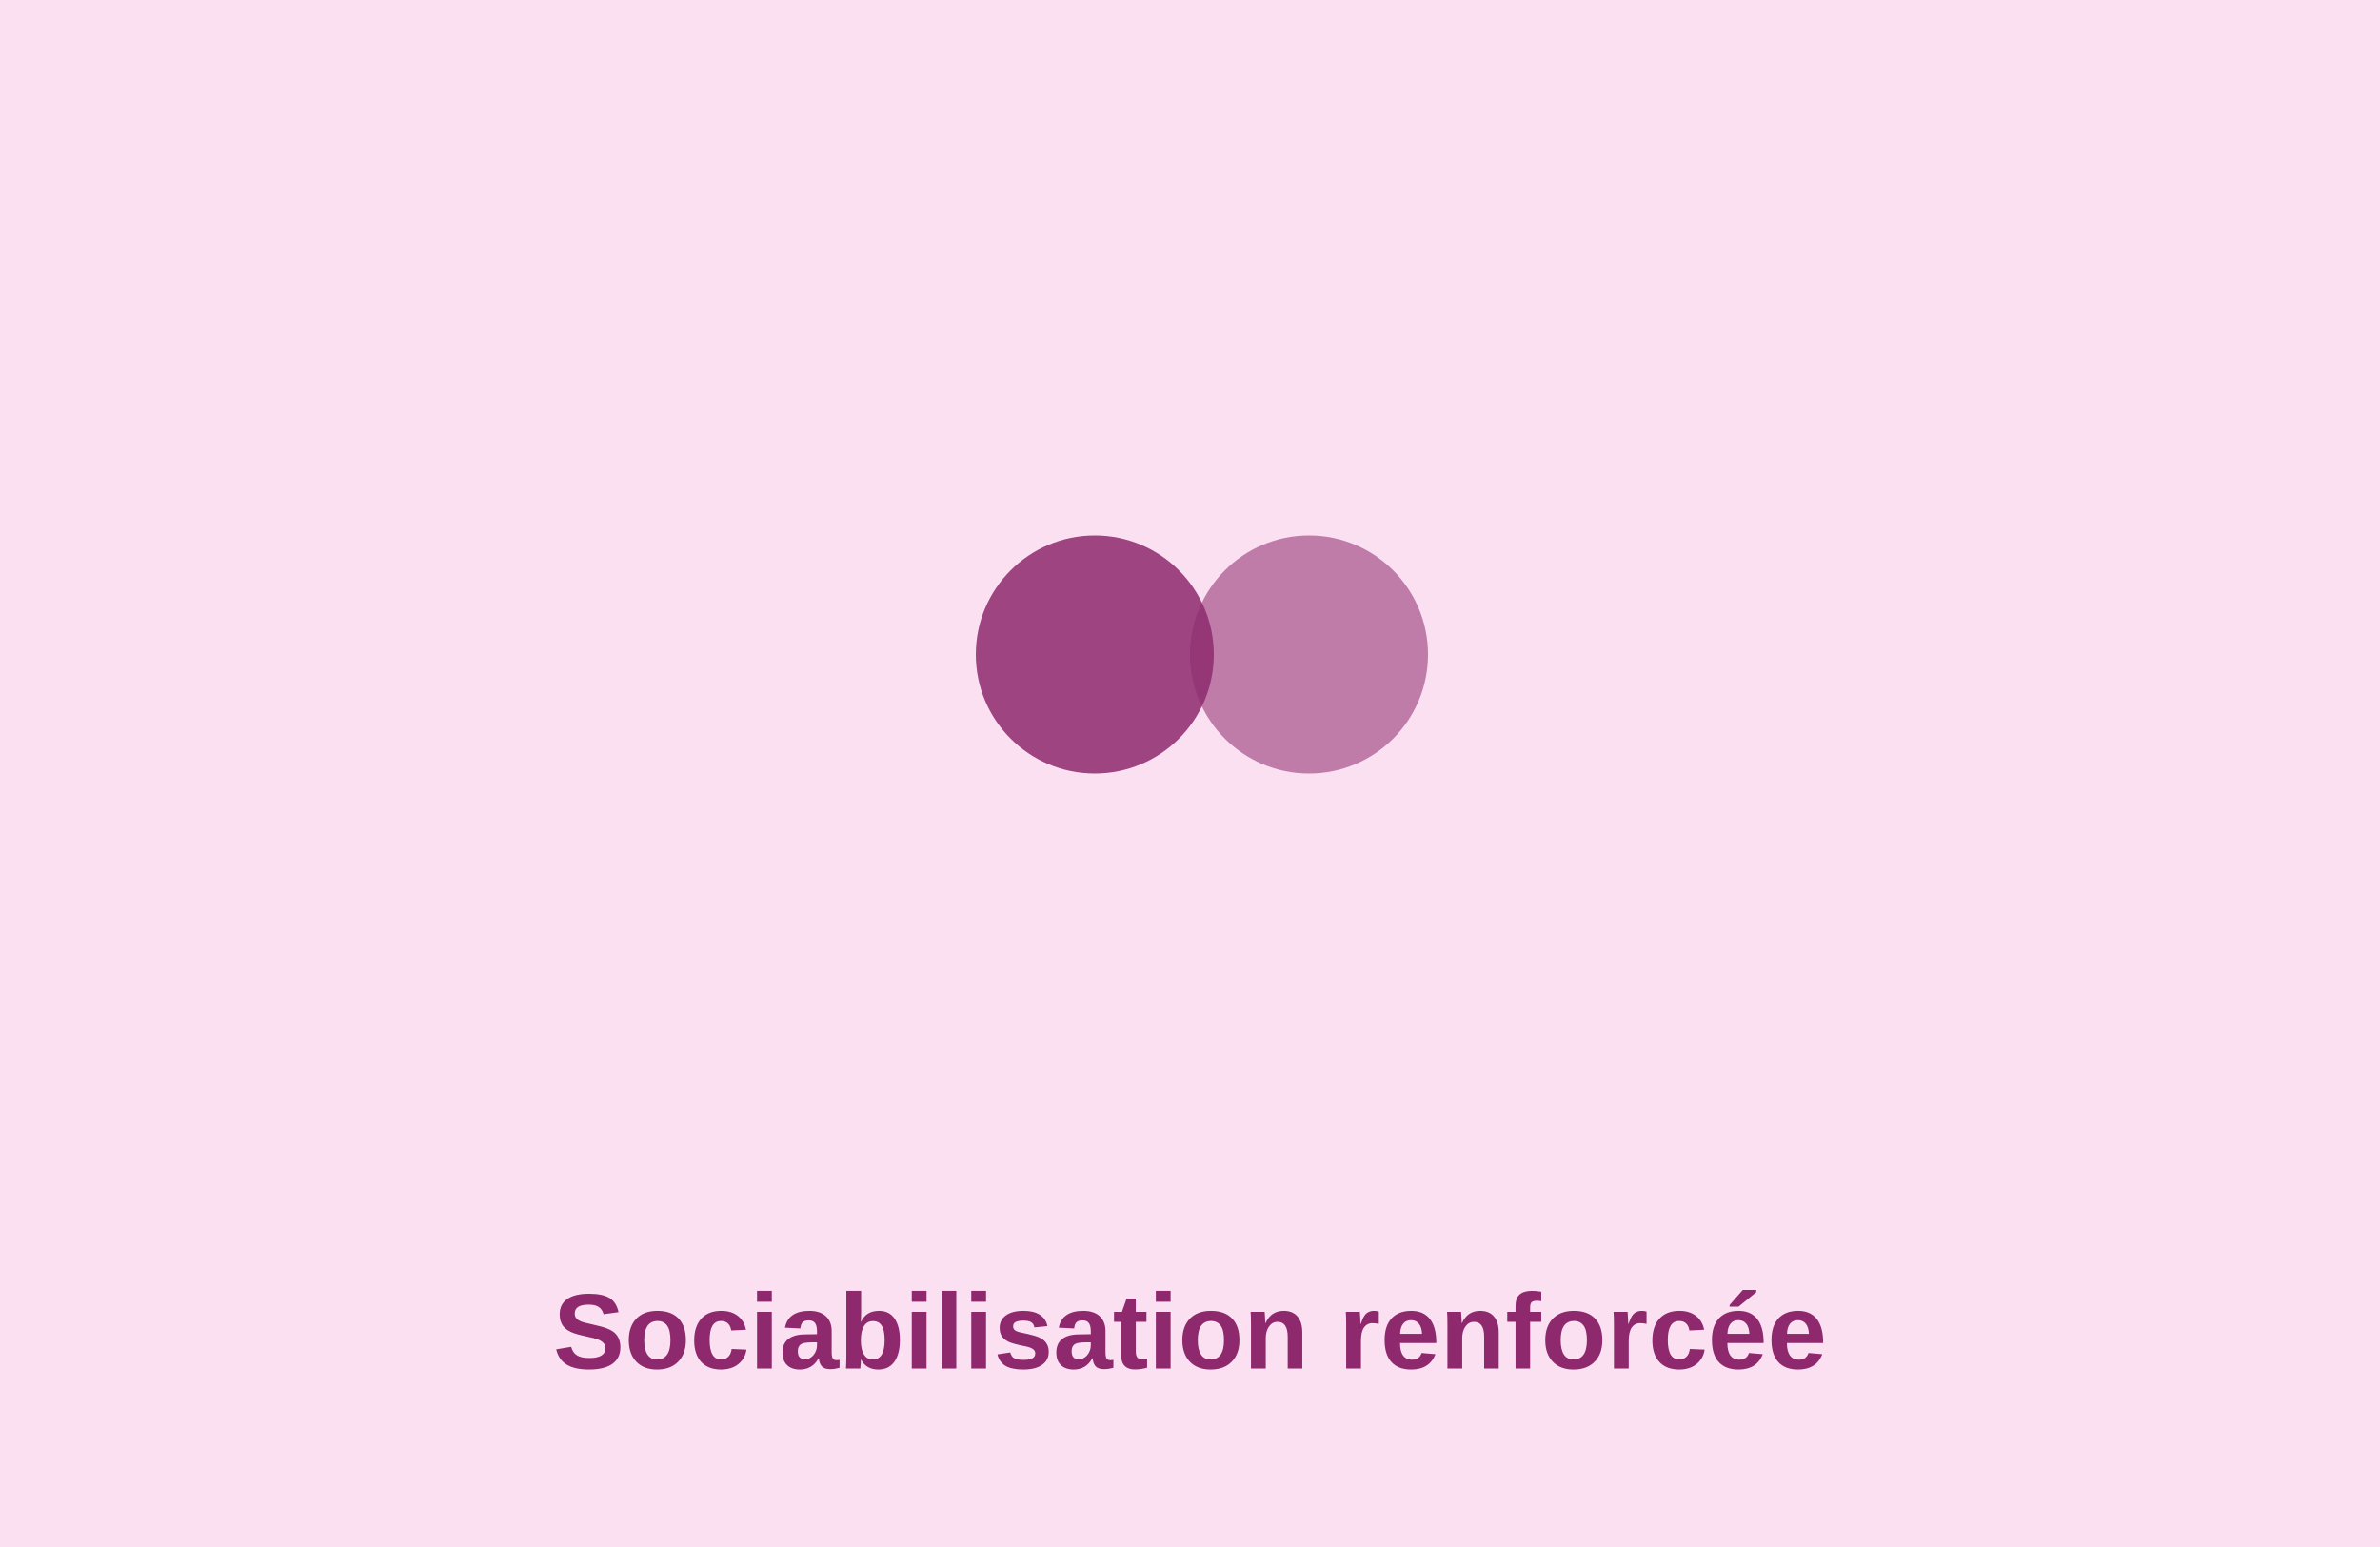
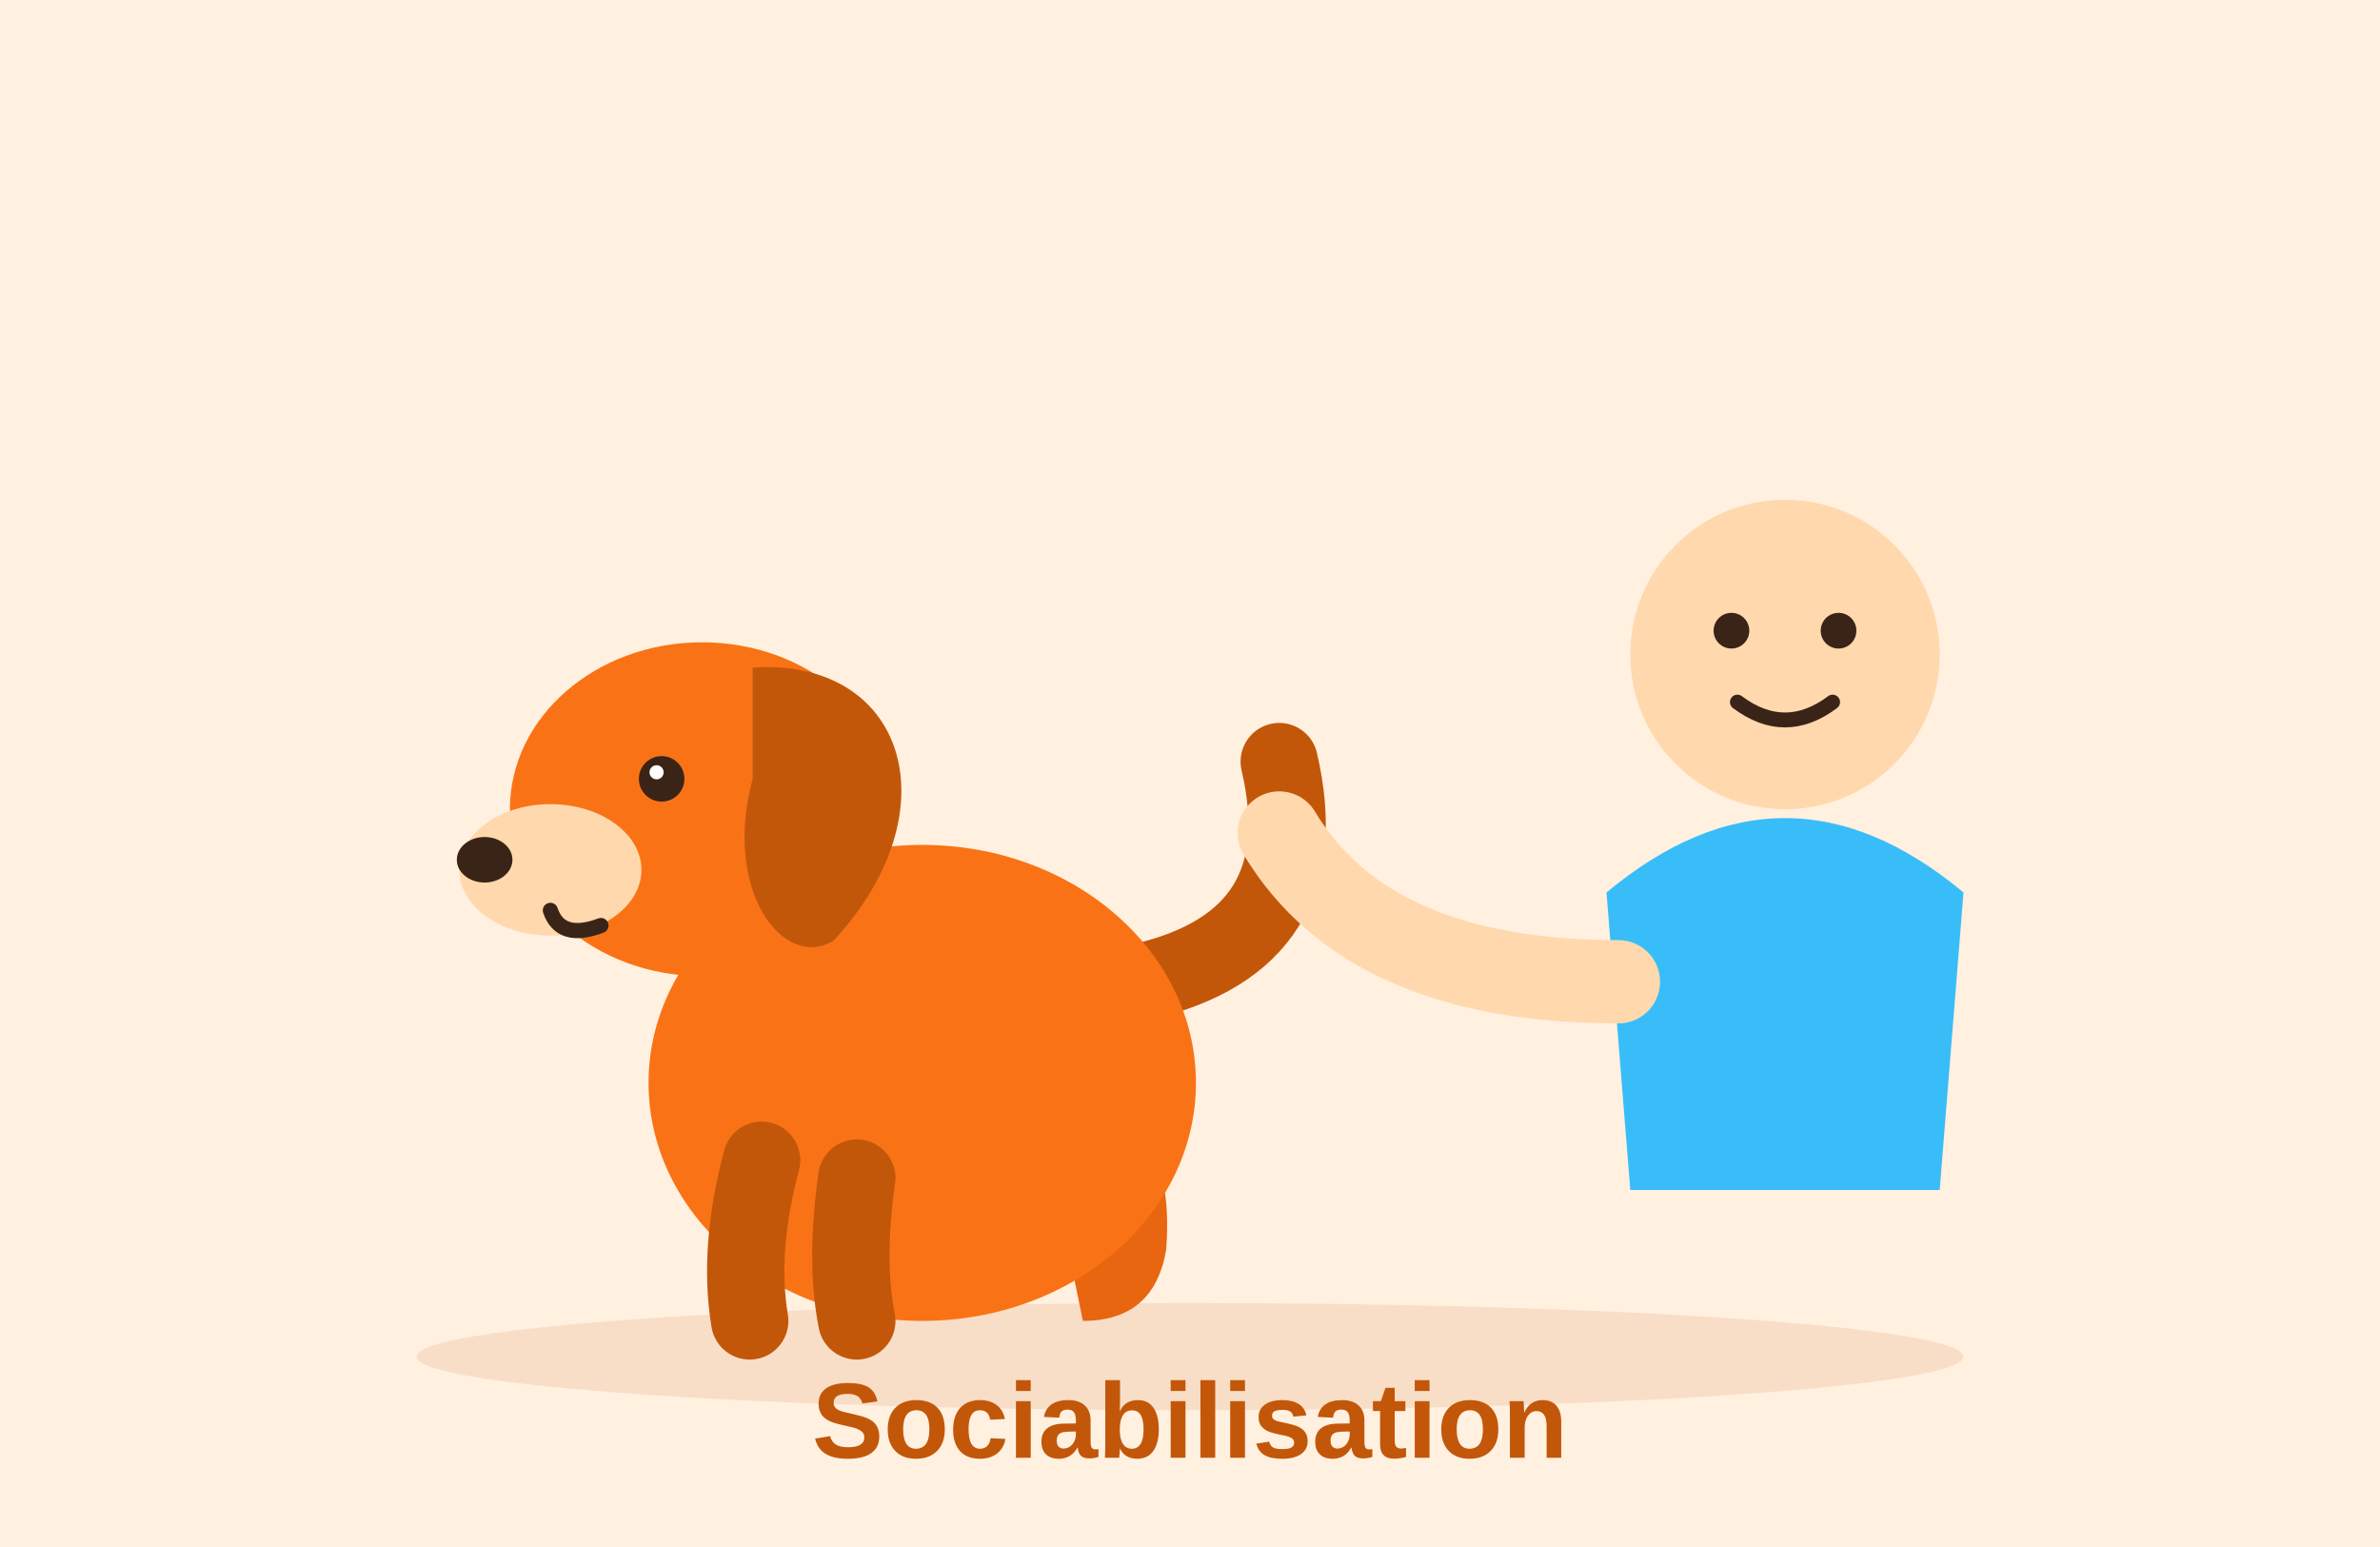
- <svg xmlns="http://www.w3.org/2000/svg" viewBox="0 0 400 260" role="img" aria-label="Illustration exercice Sociabilisation renforcée">
-   <rect width="400" height="260" fill="hsl(320, 75%, 93%)" />
-   <g transform="translate(200,110)" color="hsl(320, 55%, 36%)">
-     <circle cx="-16" cy="0" r="20" fill="currentColor" opacity="0.85" />
-     <circle cx="20" cy="0" r="20" fill="currentColor" opacity="0.55" />
+ <svg xmlns="http://www.w3.org/2000/svg" width="400" height="260" viewBox="0 0 400 260" role="img" aria-label="Illustration Sociabilisation">
+   <rect width="400" height="260" fill="#fff0e0" />
+   <g transform="translate(150,150)">
+     <ellipse cx="50" cy="78" rx="130" ry="9" fill="#c2570a" opacity="0.12" />
+     <path d="M 42 15 Q 72 8 65 -22" stroke="#c2570a" stroke-width="13" stroke-linecap="round" fill="none" />
+     <path d="M 25 38 Q 48 33 46 60 Q 44 72 32 72" fill="#e8660f" />
+     <ellipse cx="5" cy="32" rx="46" ry="40" fill="#f97316" />
+     <path d="M -22 45 Q -26 60 -24 72" stroke="#c2570a" stroke-width="13" stroke-linecap="round" fill="none" />
+     <path d="M -6 48 Q -8 62 -6 72" stroke="#c2570a" stroke-width="13" stroke-linecap="round" fill="none" />
+     <g transform="translate(-32,-14) rotate(0) scale(0.85)">
+       <ellipse cx="0" cy="0" rx="38" ry="33" fill="#f97316" />
+       <path d="M 10 -28 C 40 -30 50 0 26 26 C 16 32 4 16 10 -6 Z" fill="#c2570a" />
+       <ellipse cx="-30" cy="12" rx="18" ry="13" fill="#ffd9ad" />
+       <ellipse cx="-43" cy="10" rx="5.5" ry="4.5" fill="#3a2417" />
+       <path d="M -30 20 Q -28 26 -20 23" stroke="#3a2417" stroke-width="3" stroke-linecap="round" fill="none" />
+       <circle cx="-8" cy="-6" r="4.5" fill="#3a2417" />
+       <circle cx="-9" cy="-7.3" r="1.4" fill="#fff" />
+     </g>
+     <g transform="translate(150,-40)">
+       <circle cx="0" cy="0" r="26" fill="#ffd9ad" />
+       <path d="M -30 40 Q 0 15 30 40 L 26 90 L -26 90 Z" fill="#38bdf8" />
+       <circle cx="-9" cy="-4" r="3" fill="#3a2417" />
+       <circle cx="9" cy="-4" r="3" fill="#3a2417" />
+       <path d="M -8 8 Q 0 14 8 8" stroke="#3a2417" stroke-width="2.5" fill="none" stroke-linecap="round" />
+       <path d="M -28 55 Q -70 55 -85 30" stroke="#ffd9ad" stroke-width="14" stroke-linecap="round" fill="none" />
+     </g>
  </g>
-   <text x="200" y="230" text-anchor="middle" font-family="Arial, sans-serif" font-size="18" font-weight="700" fill="hsl(320, 55%, 36%)">Sociabilisation renforcée</text>
+   <text x="200" y="245" text-anchor="middle" font-family="Arial, sans-serif" font-size="18" font-weight="700" fill="#c2570a">Sociabilisation</text>
</svg>
